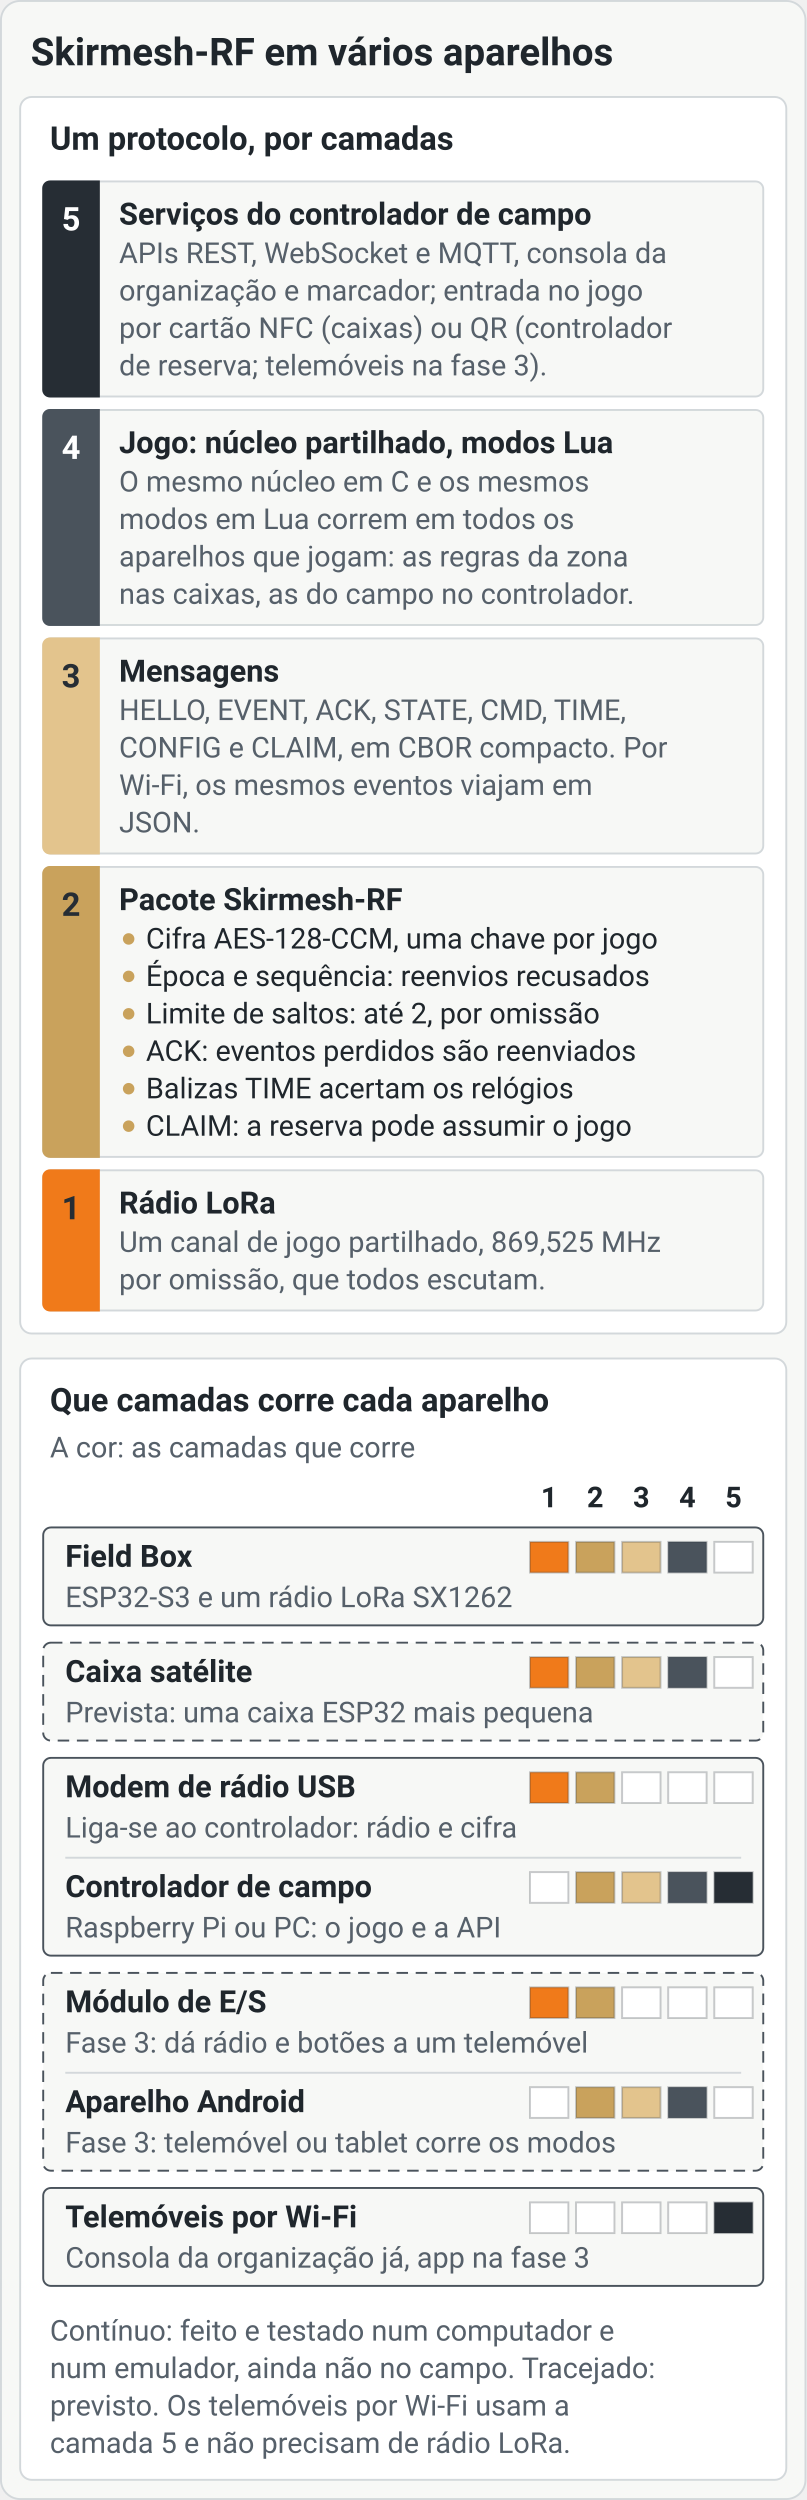
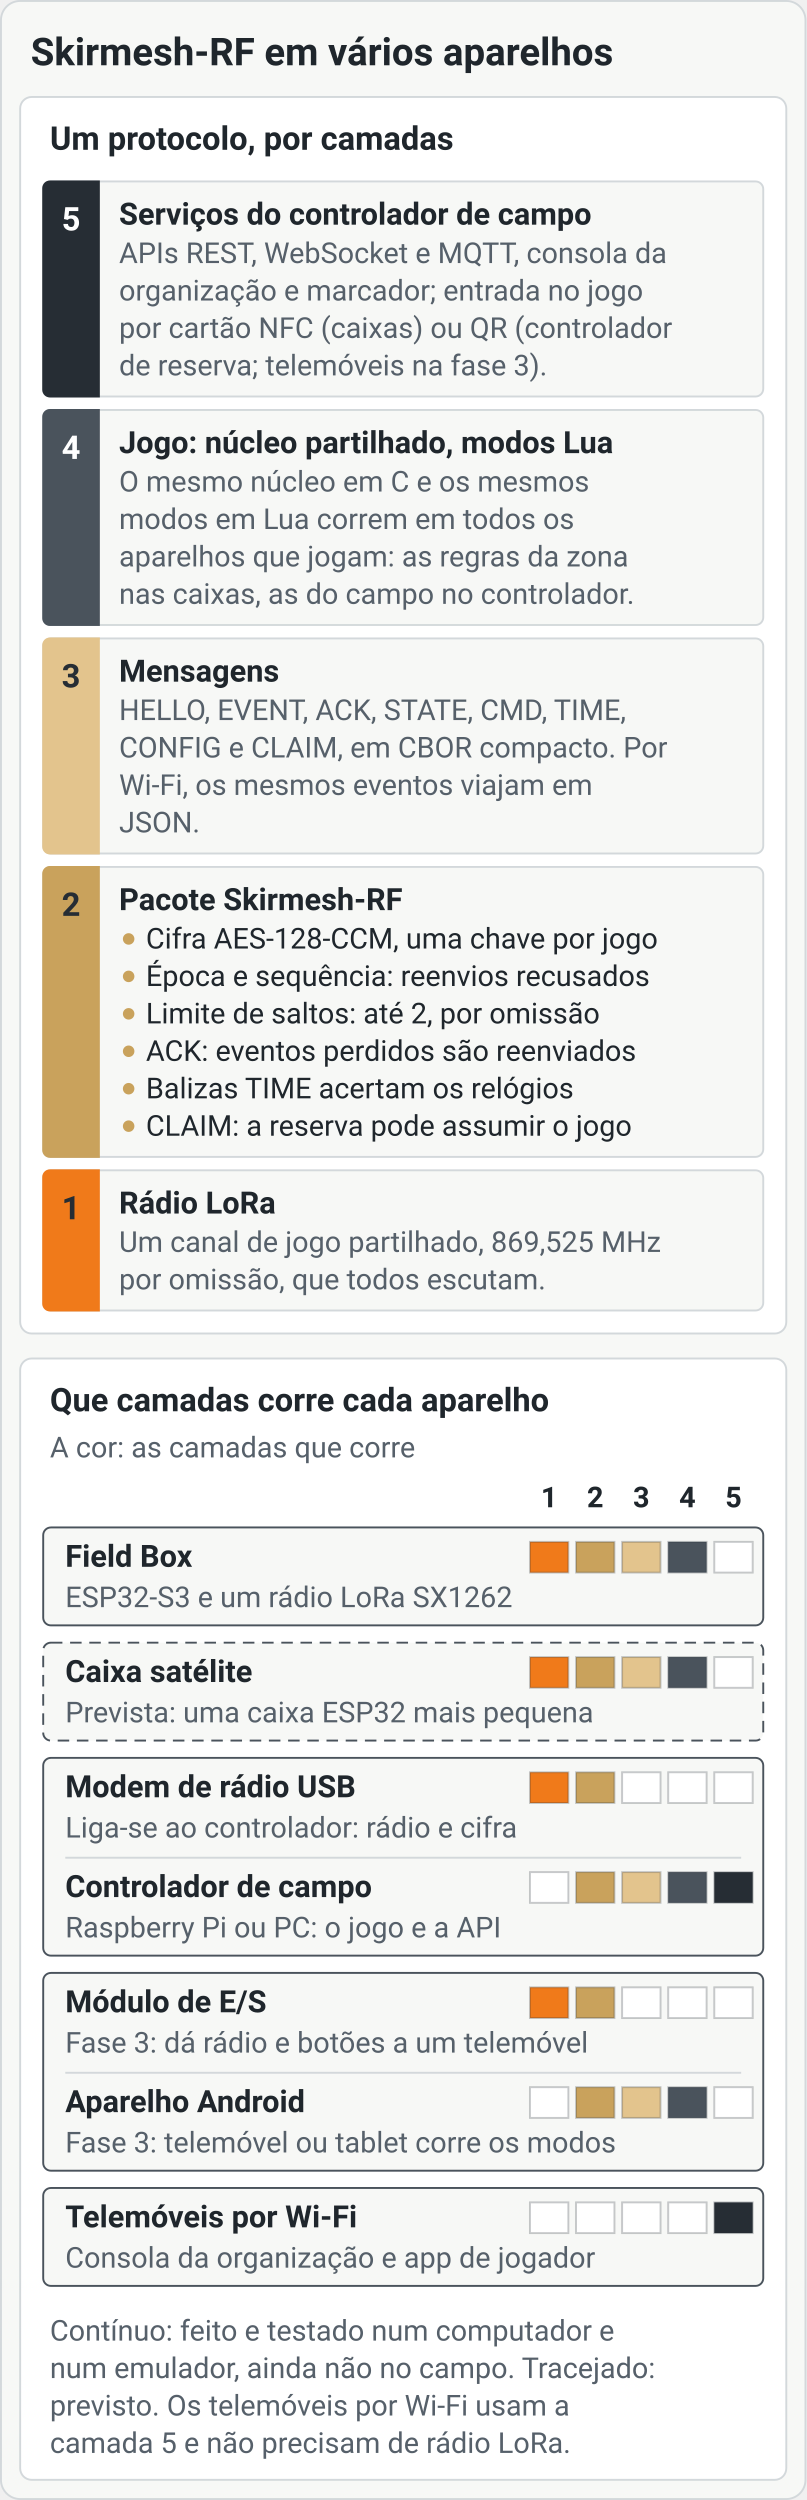
<svg xmlns="http://www.w3.org/2000/svg" viewBox="0 0 420 1302" width="420" height="1302" role="img" aria-labelledby="title desc" xml:lang="pt-PT" font-family="Barlow, 'Segoe UI', Roboto, 'Helvetica Neue', Arial, 'Liberation Sans', sans-serif" font-size="15" fill="#1f262c">
  <rect x="0.5" y="0.5" width="419" height="1301" rx="10" fill="#f7f8f6" stroke="#d3d8db" />
  <text x="16" y="34" font-size="20" font-weight="600">Skirmesh-RF em vários aparelhos</text>
  <g transform="translate(10 50)">
    <rect x="0.5" y="0.5" width="399" height="644" rx="6" fill="#ffffff" stroke="#d3d8db" />
    <text x="16" y="28" font-size="17" font-weight="600">Um protocolo, por camadas</text>
    <g fill="#f7f8f6" stroke="#d3d8db">
      <rect x="12.5" y="44.5" width="375" height="112" rx="4" />
      <rect x="12.5" y="163.5" width="375" height="112" rx="4" />
      <rect x="12.5" y="282.5" width="375" height="112" rx="4" />
      <rect x="12.5" y="401.5" width="375" height="151" rx="4" />
      <rect x="12.5" y="559.5" width="375" height="73" rx="4" />
    </g>
    <path d="M42 44H16a4 4 0 0 0-4 4v105a4 4 0 0 0 4 4h26z" fill="#262d34" />
    <path d="M42 163H16a4 4 0 0 0-4 4v105a4 4 0 0 0 4 4h26z" fill="#4a535c" />
    <path d="M42 282H16a4 4 0 0 0-4 4v105a4 4 0 0 0 4 4h26z" fill="#e3c48d" />
    <path d="M42 401H16a4 4 0 0 0-4 4v144a4 4 0 0 0 4 4h26z" fill="#c9a25c" />
    <path d="M42 559H16a4 4 0 0 0-4 4v66a4 4 0 0 0 4 4h26z" fill="#f07a1a" />
    <g font-size="17" font-weight="600" text-anchor="middle">
      <text x="27" y="70" fill="#ffffff">5</text>
      <text x="27" y="189" fill="#ffffff">4</text>
      <text x="27" y="308" fill="#262d34">3</text>
      <text x="27" y="427" fill="#262d34">2</text>
      <text x="27" y="585" fill="#262d34">1</text>
    </g>
    <g font-size="16" font-weight="600">
      <text x="52" y="67">Serviços do controlador de campo</text>
      <text x="52" y="186">Jogo: núcleo partilhado, modos Lua</text>
      <text x="52" y="305">Mensagens</text>
      <text x="52" y="424">Pacote Skirmesh-RF</text>
      <text x="52" y="582">Rádio LoRa</text>
    </g>
    <g fill="#56606a">
      <text x="52" y="87">
        <tspan x="52">APIs REST, WebSocket e MQTT, consola da</tspan>
        <tspan x="52" dy="19.5">organização e marcador; entrada no jogo</tspan>
        <tspan x="52" dy="19.5">por cartão NFC (caixas) ou QR (controlador</tspan>
        <tspan x="52" dy="19.5">de reserva; telemóveis na fase 3).</tspan>
      </text>
      <text x="52" y="206">
        <tspan x="52">O mesmo núcleo em C e os mesmos</tspan>
        <tspan x="52" dy="19.5">modos em Lua correm em todos os</tspan>
        <tspan x="52" dy="19.5">aparelhos que jogam: as regras da zona</tspan>
        <tspan x="52" dy="19.5">nas caixas, as do campo no controlador.</tspan>
      </text>
      <text x="52" y="325">
        <tspan x="52">HELLO, EVENT, ACK, STATE, CMD, TIME,</tspan>
        <tspan x="52" dy="19.5">CONFIG e CLAIM, em CBOR compacto. Por</tspan>
        <tspan x="52" dy="19.5">Wi-Fi, os mesmos eventos viajam em</tspan>
        <tspan x="52" dy="19.5">JSON.</tspan>
      </text>
      <text x="52" y="602">
        <tspan x="52">Um canal de jogo partilhado, 869,525 MHz</tspan>
        <tspan x="52" dy="19.5">por omissão, que todos escutam.</tspan>
      </text>
    </g>
    <g fill="#c9a25c">
      <circle cx="57" cy="439" r="3" />
      <circle cx="57" cy="458.5" r="3" />
      <circle cx="57" cy="478" r="3" />
      <circle cx="57" cy="497.5" r="3" />
      <circle cx="57" cy="517" r="3" />
      <circle cx="57" cy="536.5" r="3" />
    </g>
    <text x="66" y="444">Cifra AES-128-CCM, uma chave por jogo</text>
    <text x="66" y="463.5">Época e sequência: reenvios recusados</text>
    <text x="66" y="483">Limite de saltos: até 2, por omissão</text>
    <text x="66" y="502.5">ACK: eventos perdidos são reenviados</text>
    <text x="66" y="522">Balizas TIME acertam os relógios</text>
    <text x="66" y="541.5">CLAIM: a reserva pode assumir o jogo</text>
  </g>
  <g transform="translate(10 707)">
    <rect x="0.5" y="0.5" width="399" height="584" rx="6" fill="#ffffff" stroke="#d3d8db" />
    <text x="16" y="28" font-size="17" font-weight="600">Que camadas corre cada aparelho</text>
    <text x="16" y="52" fill="#56606a">A cor: as camadas que corre</text>
    <g font-weight="600" text-anchor="middle">
      <text x="276" y="78">1</text>
      <text x="300" y="78">2</text>
      <text x="324" y="78">3</text>
      <text x="348" y="78">4</text>
      <text x="372" y="78">5</text>
    </g>
    <g fill="#f7f8f6" stroke="#4a535c">
      <rect x="12.5" y="88.5" width="375" height="51" rx="4" />
      <rect x="12.5" y="148.5" width="375" height="51" rx="4" stroke-dasharray="6 4" />
      <rect x="12.5" y="208.5" width="375" height="103" rx="4" />
-       <rect x="12.5" y="320.5" width="375" height="103" rx="4" stroke-dasharray="6 4" />
+       <rect x="12.5" y="320.5" width="375" height="103" rx="4" />
      <rect x="12.5" y="432.5" width="375" height="51" rx="4" />
    </g>
    <g stroke="#d3d8db">
      <line x1="24" y1="260.5" x2="376" y2="260.5" />
      <line x1="24" y1="372.5" x2="376" y2="372.5" />
    </g>
    <g stroke="#262d34" stroke-opacity="0.25">
      <g>
        <rect x="266" y="96" width="20" height="16" fill="#f07a1a" />
        <rect x="290" y="96" width="20" height="16" fill="#c9a25c" />
        <rect x="314" y="96" width="20" height="16" fill="#e3c48d" />
        <rect x="338" y="96" width="20" height="16" fill="#4a535c" />
        <rect x="362" y="96" width="20" height="16" fill="#ffffff" />
      </g>
      <g>
        <rect x="266" y="156" width="20" height="16" fill="#f07a1a" />
        <rect x="290" y="156" width="20" height="16" fill="#c9a25c" />
        <rect x="314" y="156" width="20" height="16" fill="#e3c48d" />
        <rect x="338" y="156" width="20" height="16" fill="#4a535c" />
        <rect x="362" y="156" width="20" height="16" fill="#ffffff" />
      </g>
      <g>
        <rect x="266" y="216" width="20" height="16" fill="#f07a1a" />
        <rect x="290" y="216" width="20" height="16" fill="#c9a25c" />
        <rect x="314" y="216" width="20" height="16" fill="#ffffff" />
        <rect x="338" y="216" width="20" height="16" fill="#ffffff" />
        <rect x="362" y="216" width="20" height="16" fill="#ffffff" />
      </g>
      <g>
        <rect x="266" y="268" width="20" height="16" fill="#ffffff" />
        <rect x="290" y="268" width="20" height="16" fill="#c9a25c" />
        <rect x="314" y="268" width="20" height="16" fill="#e3c48d" />
        <rect x="338" y="268" width="20" height="16" fill="#4a535c" />
        <rect x="362" y="268" width="20" height="16" fill="#262d34" />
      </g>
      <g>
        <rect x="266" y="328" width="20" height="16" fill="#f07a1a" />
        <rect x="290" y="328" width="20" height="16" fill="#c9a25c" />
        <rect x="314" y="328" width="20" height="16" fill="#ffffff" />
        <rect x="338" y="328" width="20" height="16" fill="#ffffff" />
        <rect x="362" y="328" width="20" height="16" fill="#ffffff" />
      </g>
      <g>
        <rect x="266" y="380" width="20" height="16" fill="#ffffff" />
        <rect x="290" y="380" width="20" height="16" fill="#c9a25c" />
        <rect x="314" y="380" width="20" height="16" fill="#e3c48d" />
        <rect x="338" y="380" width="20" height="16" fill="#4a535c" />
        <rect x="362" y="380" width="20" height="16" fill="#ffffff" />
      </g>
      <g>
        <rect x="266" y="440" width="20" height="16" fill="#ffffff" />
        <rect x="290" y="440" width="20" height="16" fill="#ffffff" />
        <rect x="314" y="440" width="20" height="16" fill="#ffffff" />
        <rect x="338" y="440" width="20" height="16" fill="#ffffff" />
        <rect x="362" y="440" width="20" height="16" fill="#262d34" />
      </g>
    </g>
    <g font-size="16" font-weight="600">
      <text x="24" y="109">Field Box</text>
      <text x="24" y="169">Caixa satélite</text>
      <text x="24" y="229">Modem de rádio USB</text>
      <text x="24" y="281">Controlador de campo</text>
      <text x="24" y="341">Módulo de E/S</text>
      <text x="24" y="393">Aparelho Android</text>
      <text x="24" y="453">Telemóveis por Wi-Fi</text>
    </g>
    <g fill="#56606a">
      <text x="24" y="130">ESP32-S3 e um rádio LoRa SX1262</text>
      <text x="24" y="190">Prevista: uma caixa ESP32 mais pequena</text>
      <text x="24" y="250">Liga-se ao controlador: rádio e cifra</text>
      <text x="24" y="302">Raspberry Pi ou PC: o jogo e a API</text>
      <text x="24" y="362">Fase 3: dá rádio e botões a um telemóvel</text>
      <text x="24" y="414">Fase 3: telemóvel ou tablet corre os modos</text>
-       <text x="24" y="474">Consola da organização já, app na fase 3</text>
+       <text x="24" y="474">Consola da organização e app de jogador</text>
    </g>
    <text x="16" y="512" fill="#56606a">
      <tspan x="16">Contínuo: feito e testado num computador e</tspan>
      <tspan x="16" dy="19.5">num emulador, ainda não no campo. Tracejado:</tspan>
      <tspan x="16" dy="19.5">previsto. Os telemóveis por Wi-Fi usam a</tspan>
      <tspan x="16" dy="19.5">camada 5 e não precisam de rádio LoRa.</tspan>
    </text>
  </g>
</svg>
